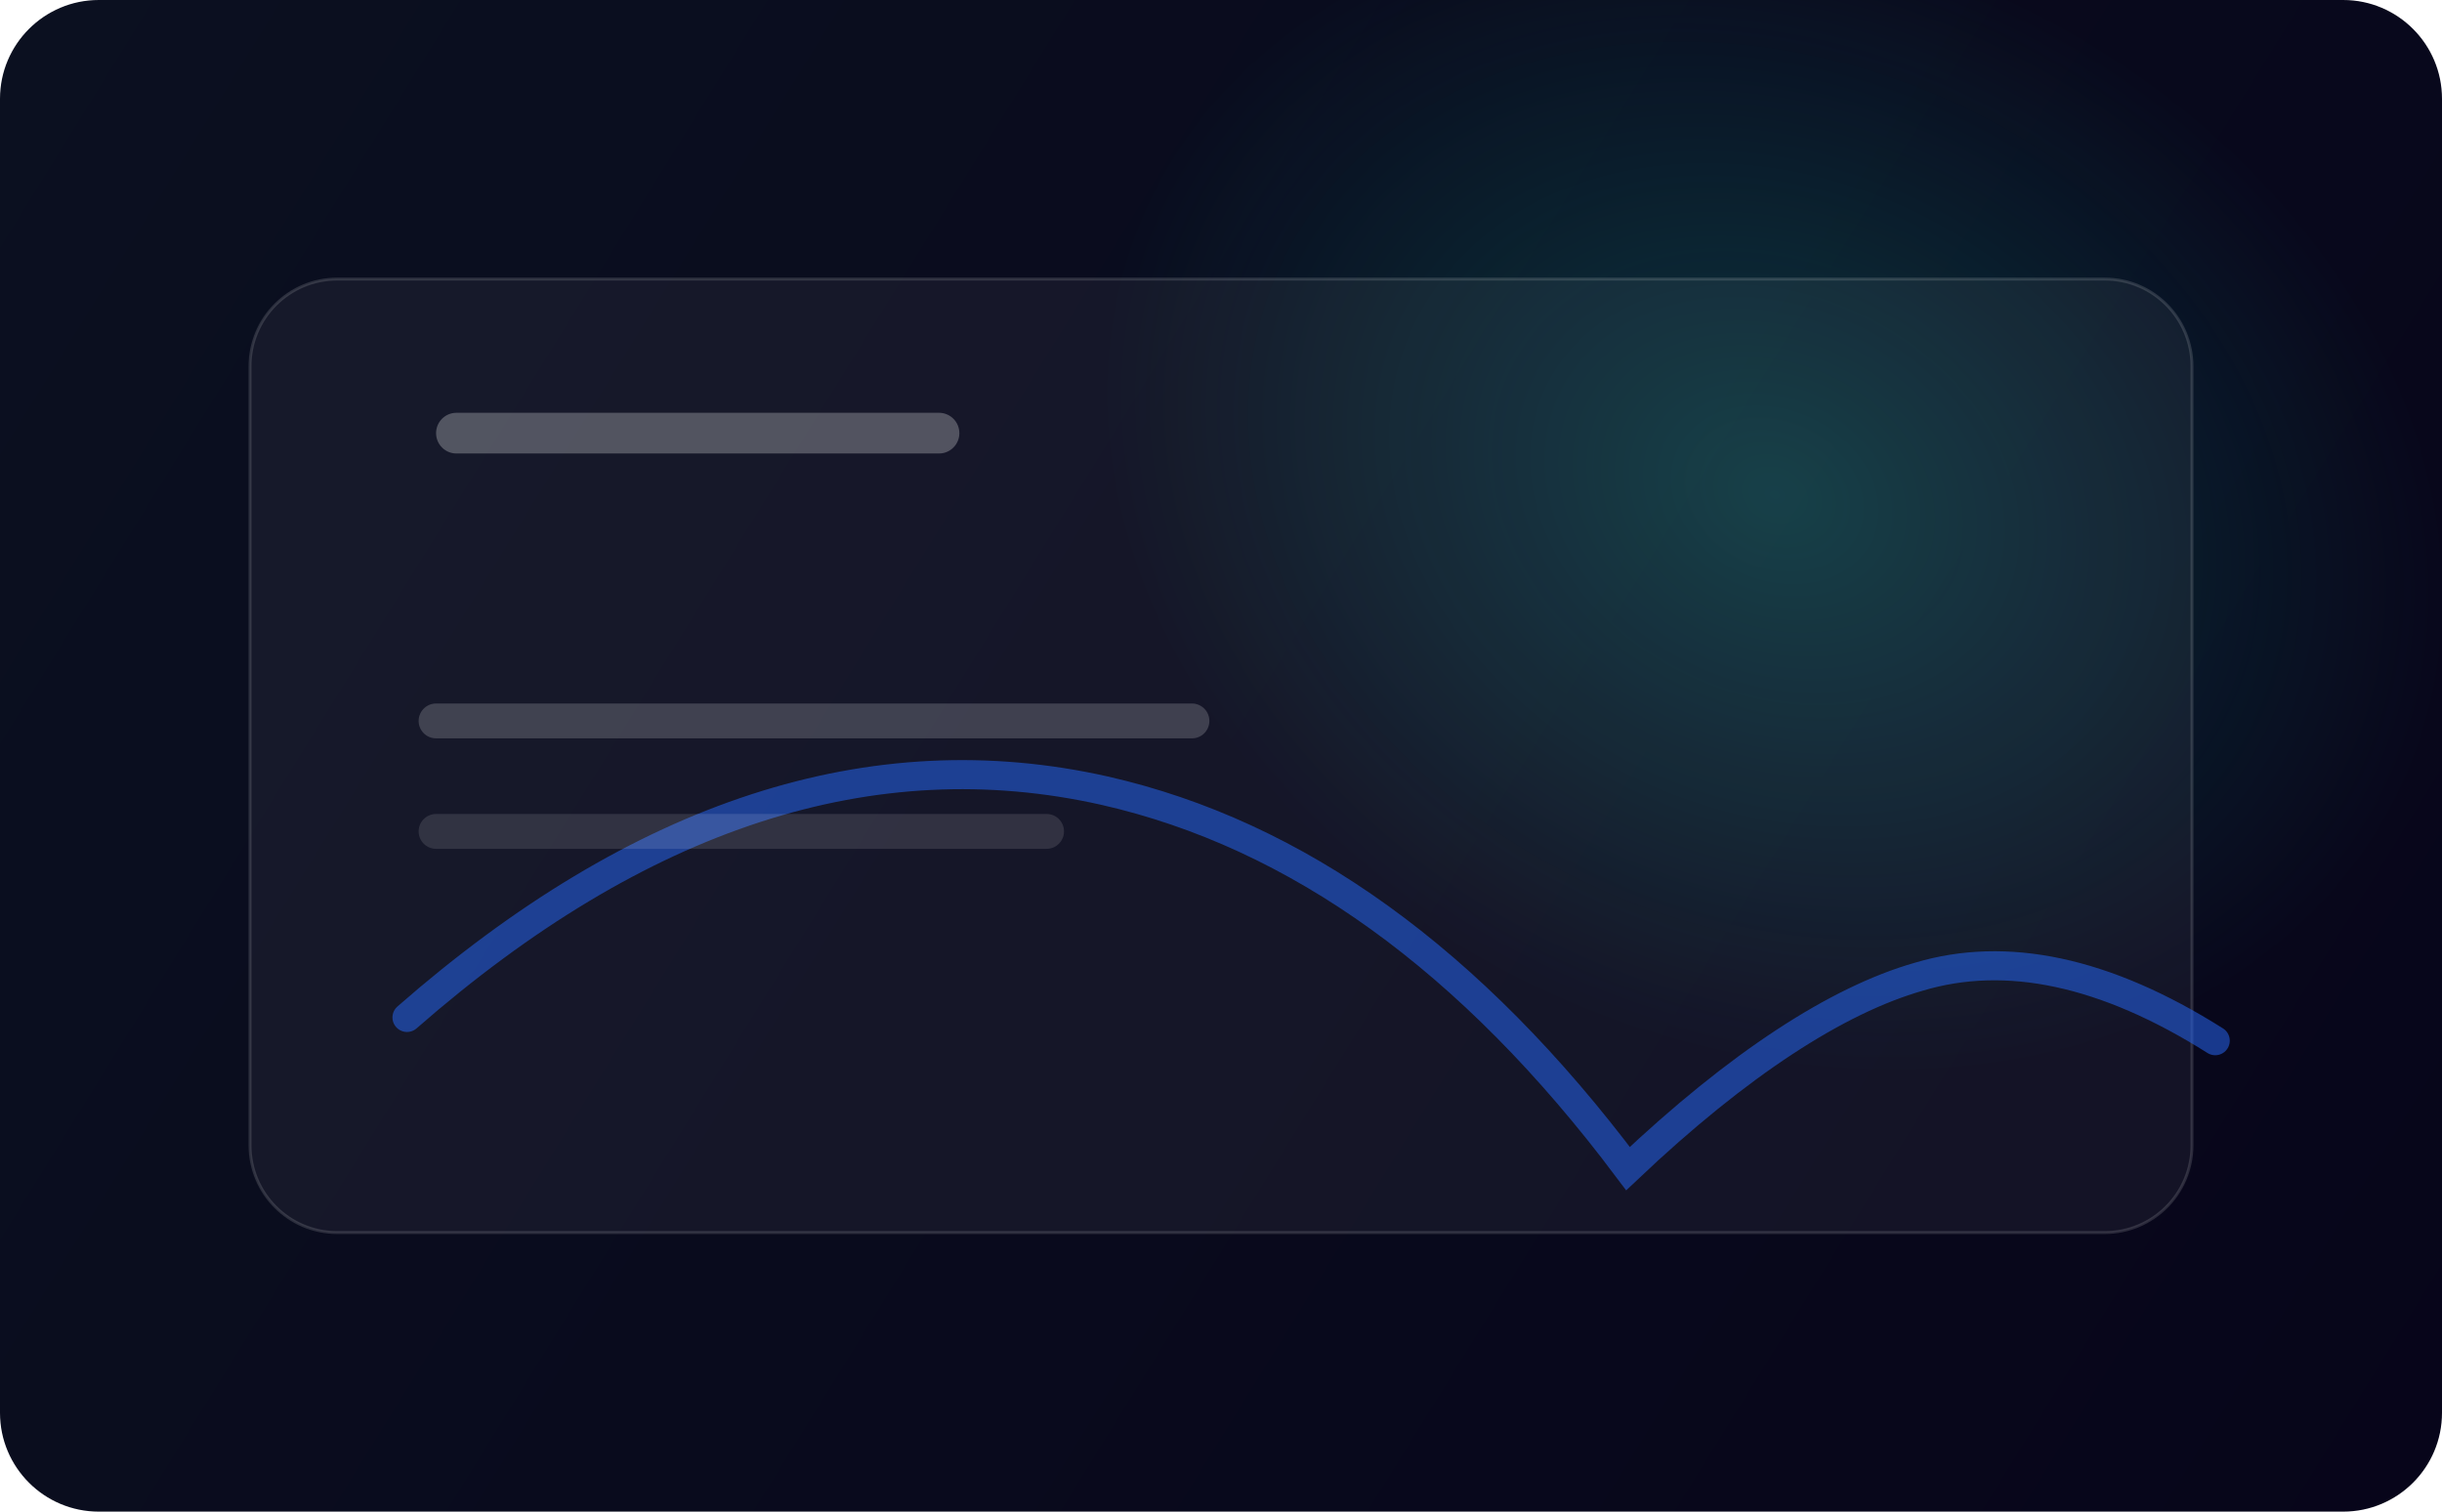
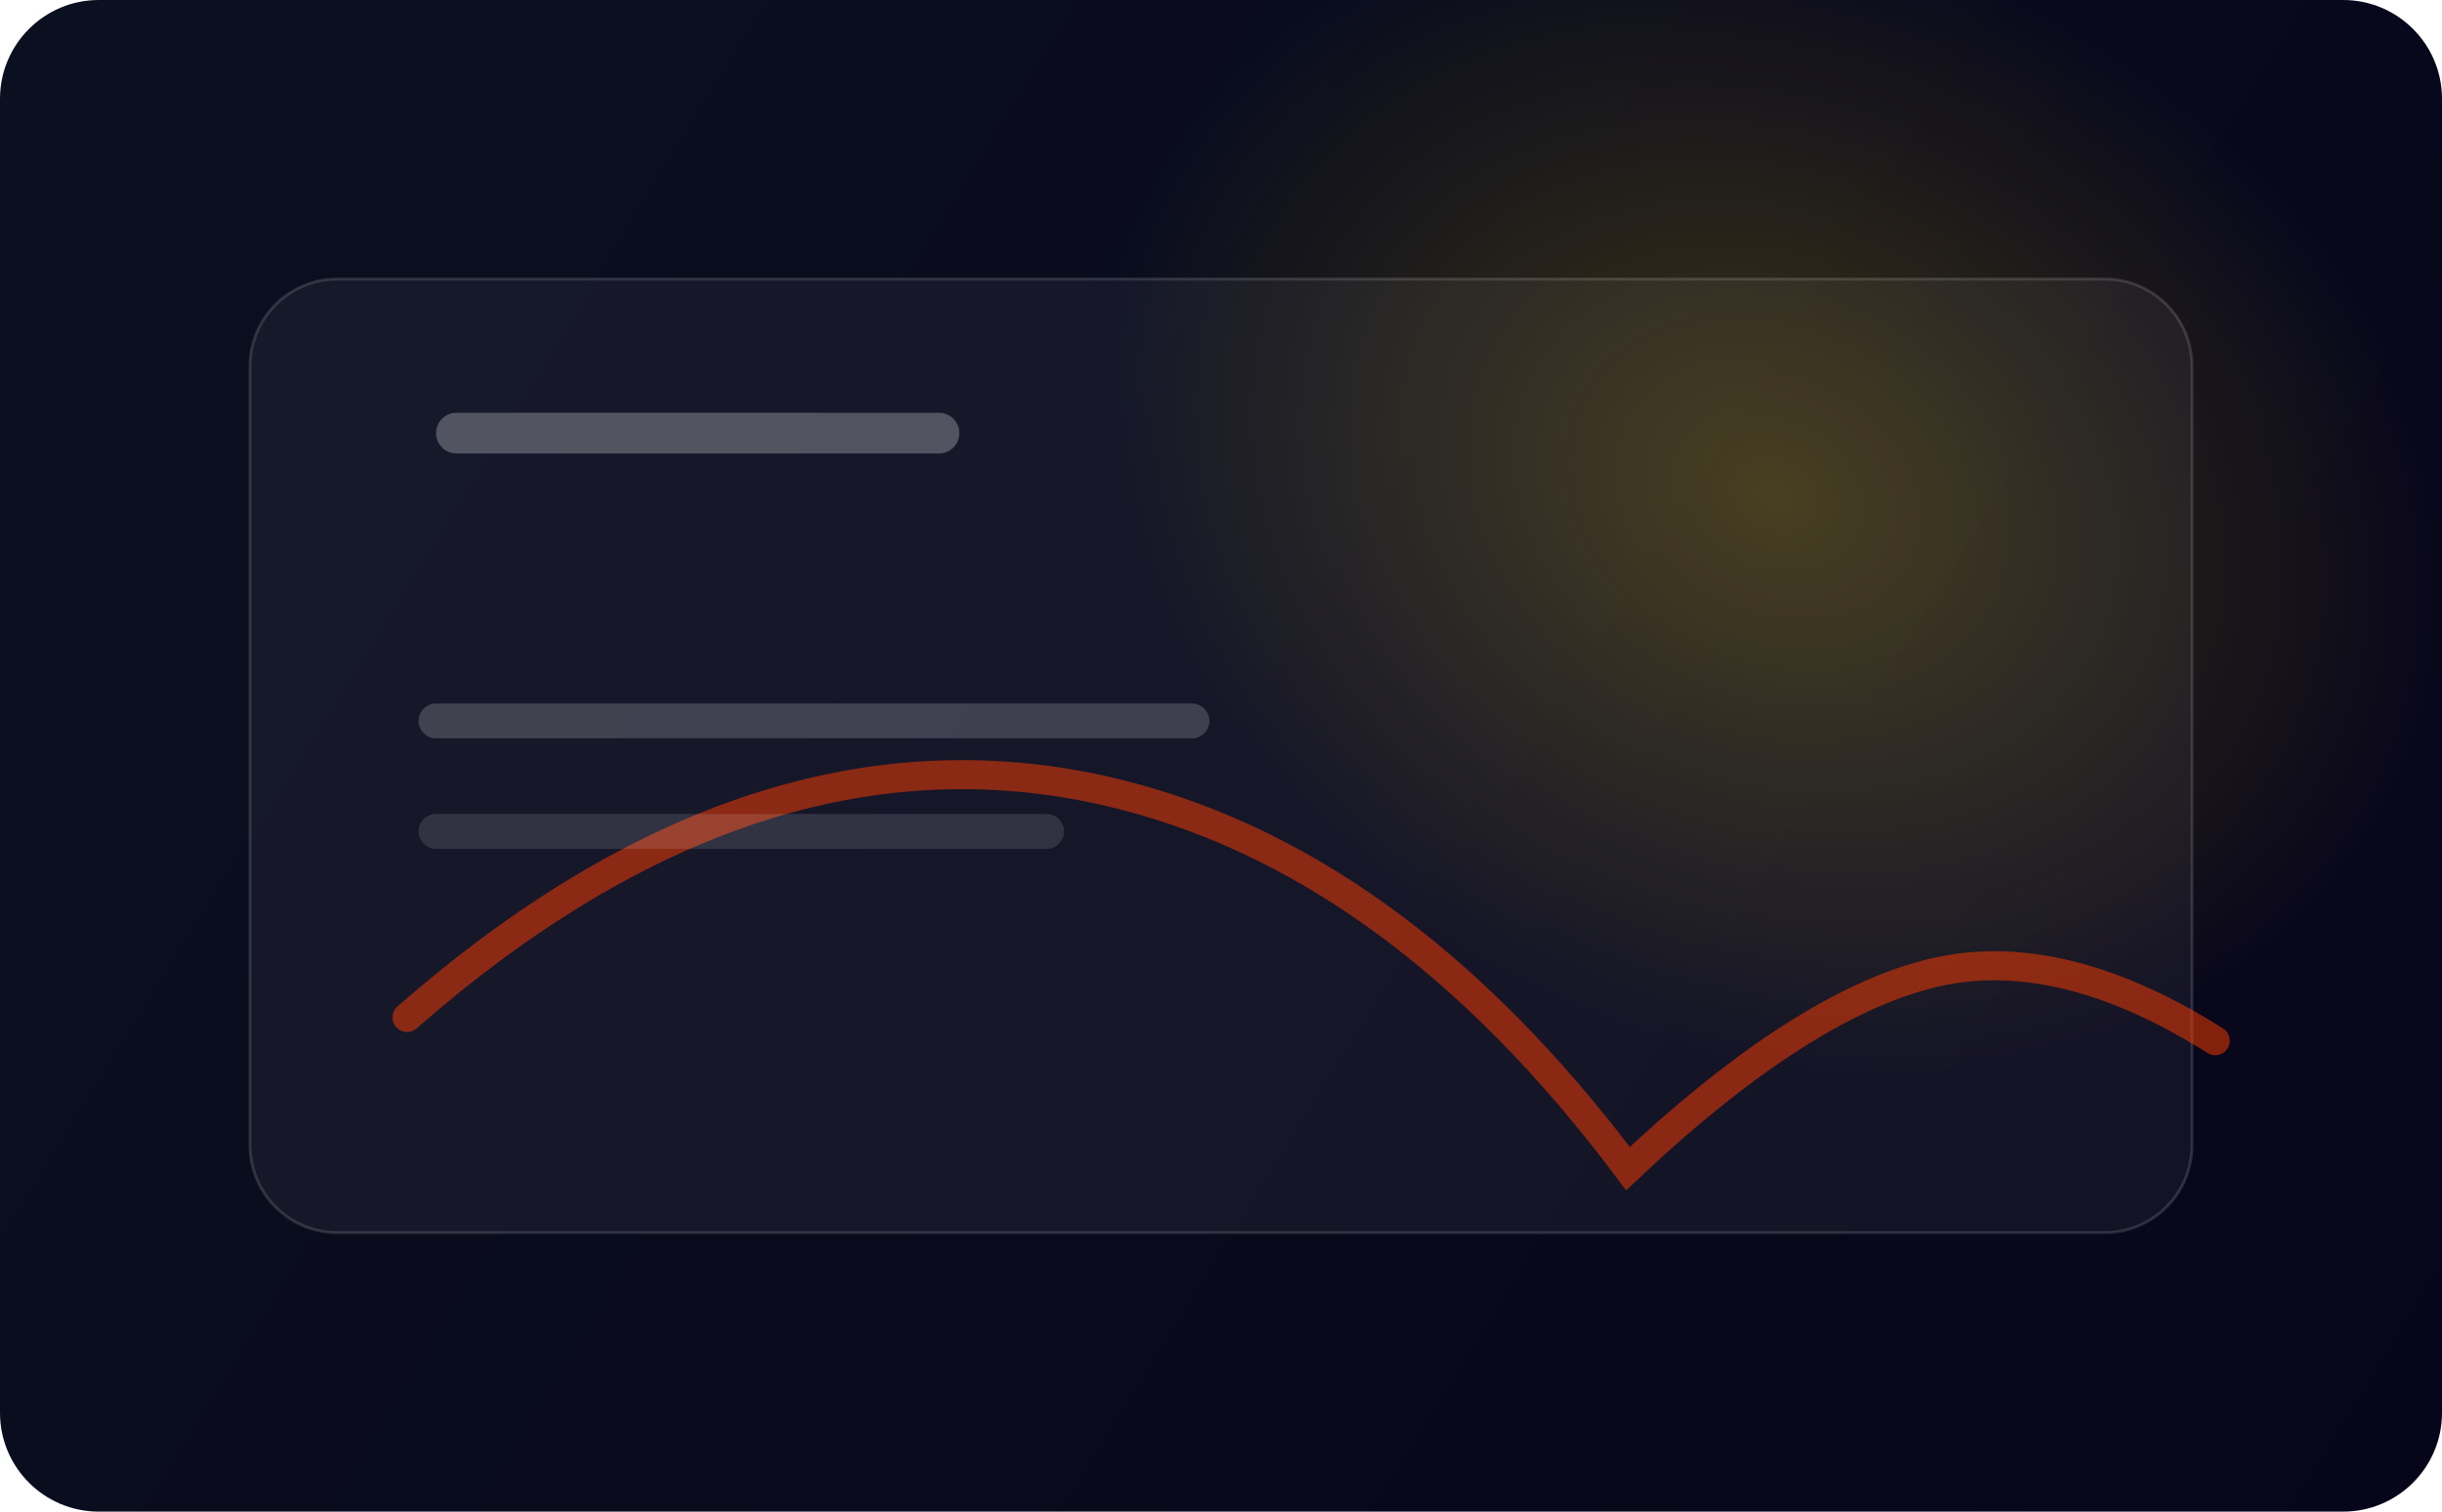
<svg xmlns="http://www.w3.org/2000/svg" width="840" height="520" viewBox="0 0 840 520" fill="none" role="img" aria-label="Coastal Haven Resorts case study image">
  <defs>
    <linearGradient id="bg" x1="0" y1="0" x2="840" y2="520" gradientUnits="userSpaceOnUse">
      <stop stop-color="#0B1020" />
      <stop offset="1" stop-color="#07051A" />
    </linearGradient>
    <radialGradient id="sun" cx="0" cy="0" r="1" gradientUnits="userSpaceOnUse" gradientTransform="translate(610 170) rotate(25) scale(240 190)">
-       <stop stop-color="rgba(20,184,166,0.26)" />
-       <stop offset="1" stop-color="rgba(20,184,166,0)" />
+       <stop stop-color="rgba(255,212,0,0.22)" />
+       <stop offset="1" stop-color="rgba(255,212,0,0)" />
    </radialGradient>
  </defs>
  <rect width="840" height="520" rx="34" fill="url(#bg)" />
  <rect width="840" height="520" rx="34" fill="url(#sun)" />
  <rect x="86" y="96" width="668" height="328" rx="30" fill="rgba(255,255,255,0.05)" stroke="rgba(255,255,255,0.14)" />
-   <path d="M140 350c80-70 160-96 240-78 66 15 126 58 180 130 38-36 72-58 100-66 30-9 64-2 102 22" stroke="rgba(37,99,235,0.55)" stroke-width="10" stroke-linecap="round" />
+   <path d="M140 350c80-70 160-96 240-78 66 15 126 58 180 130 38-36 72-58 100-66 30-9 64-2 102 22" stroke="rgba(255,61,0,0.50)" stroke-width="10" stroke-linecap="round" />
  <path d="M150 248h260" stroke="rgba(255,255,255,0.18)" stroke-width="12" stroke-linecap="round" />
  <path d="M150 286h210" stroke="rgba(255,255,255,0.12)" stroke-width="12" stroke-linecap="round" />
  <rect x="150" y="142" width="180" height="14" rx="7" fill="rgba(255,255,255,0.26)" />
</svg>
